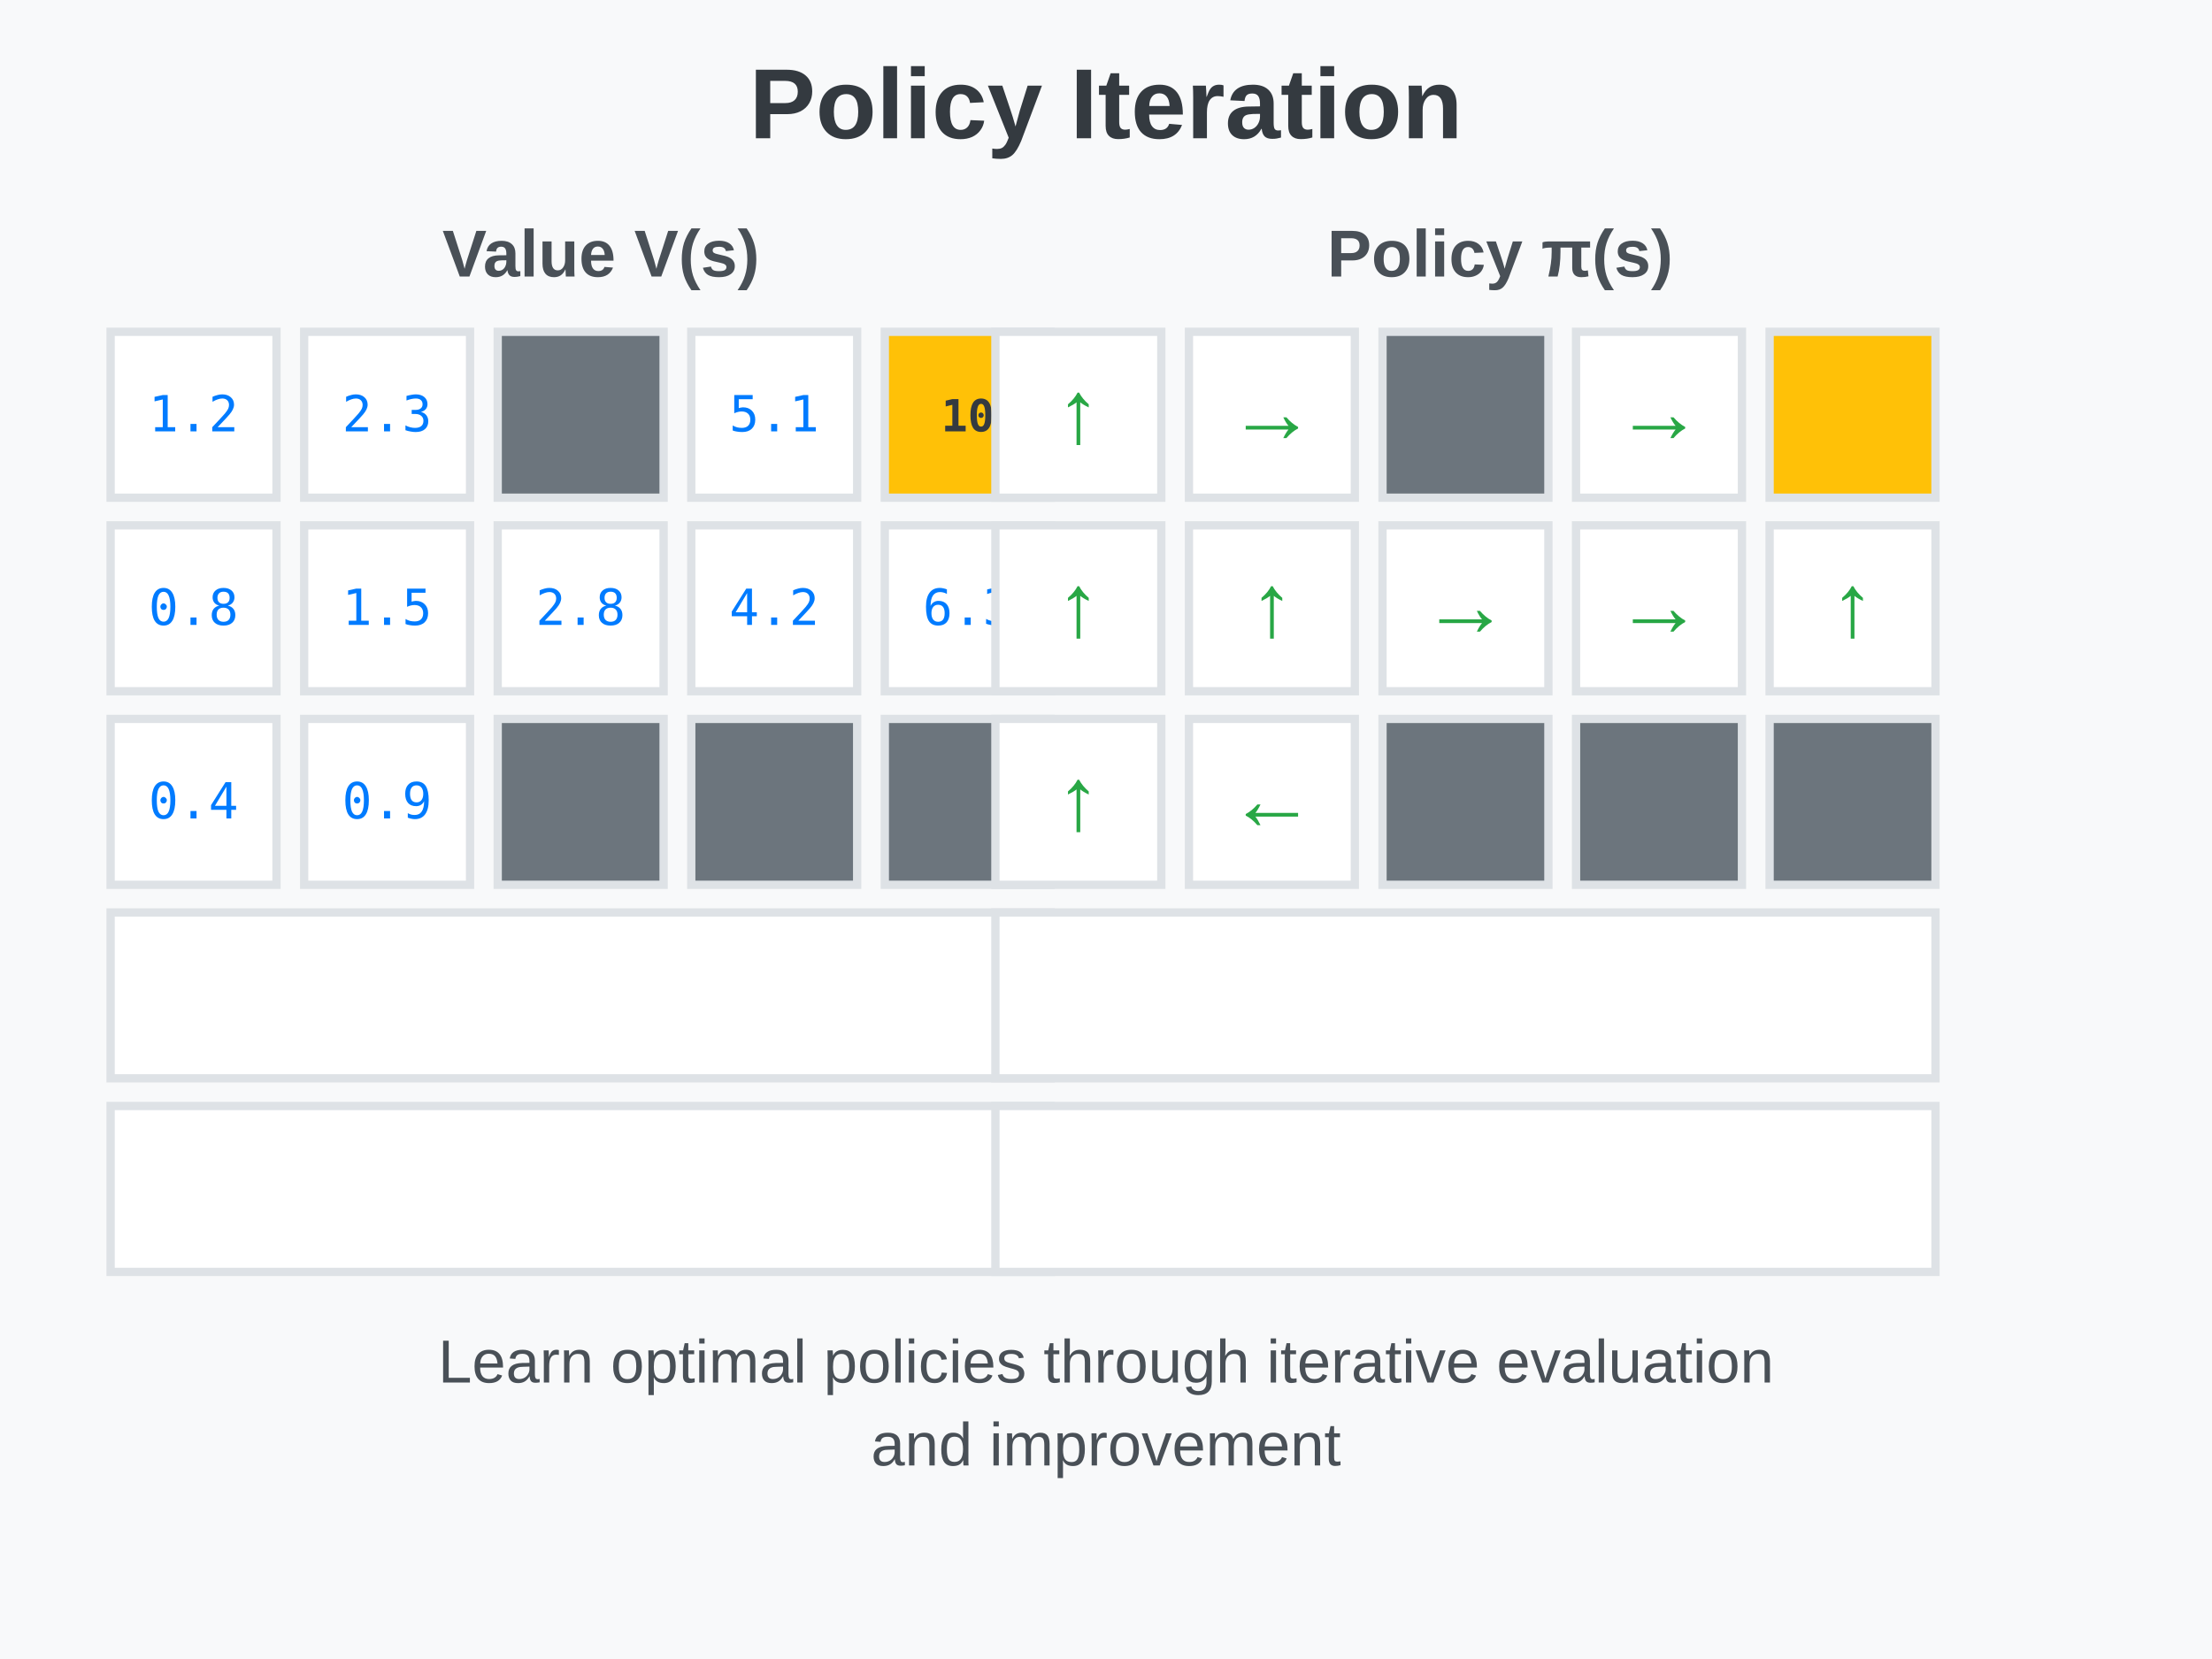
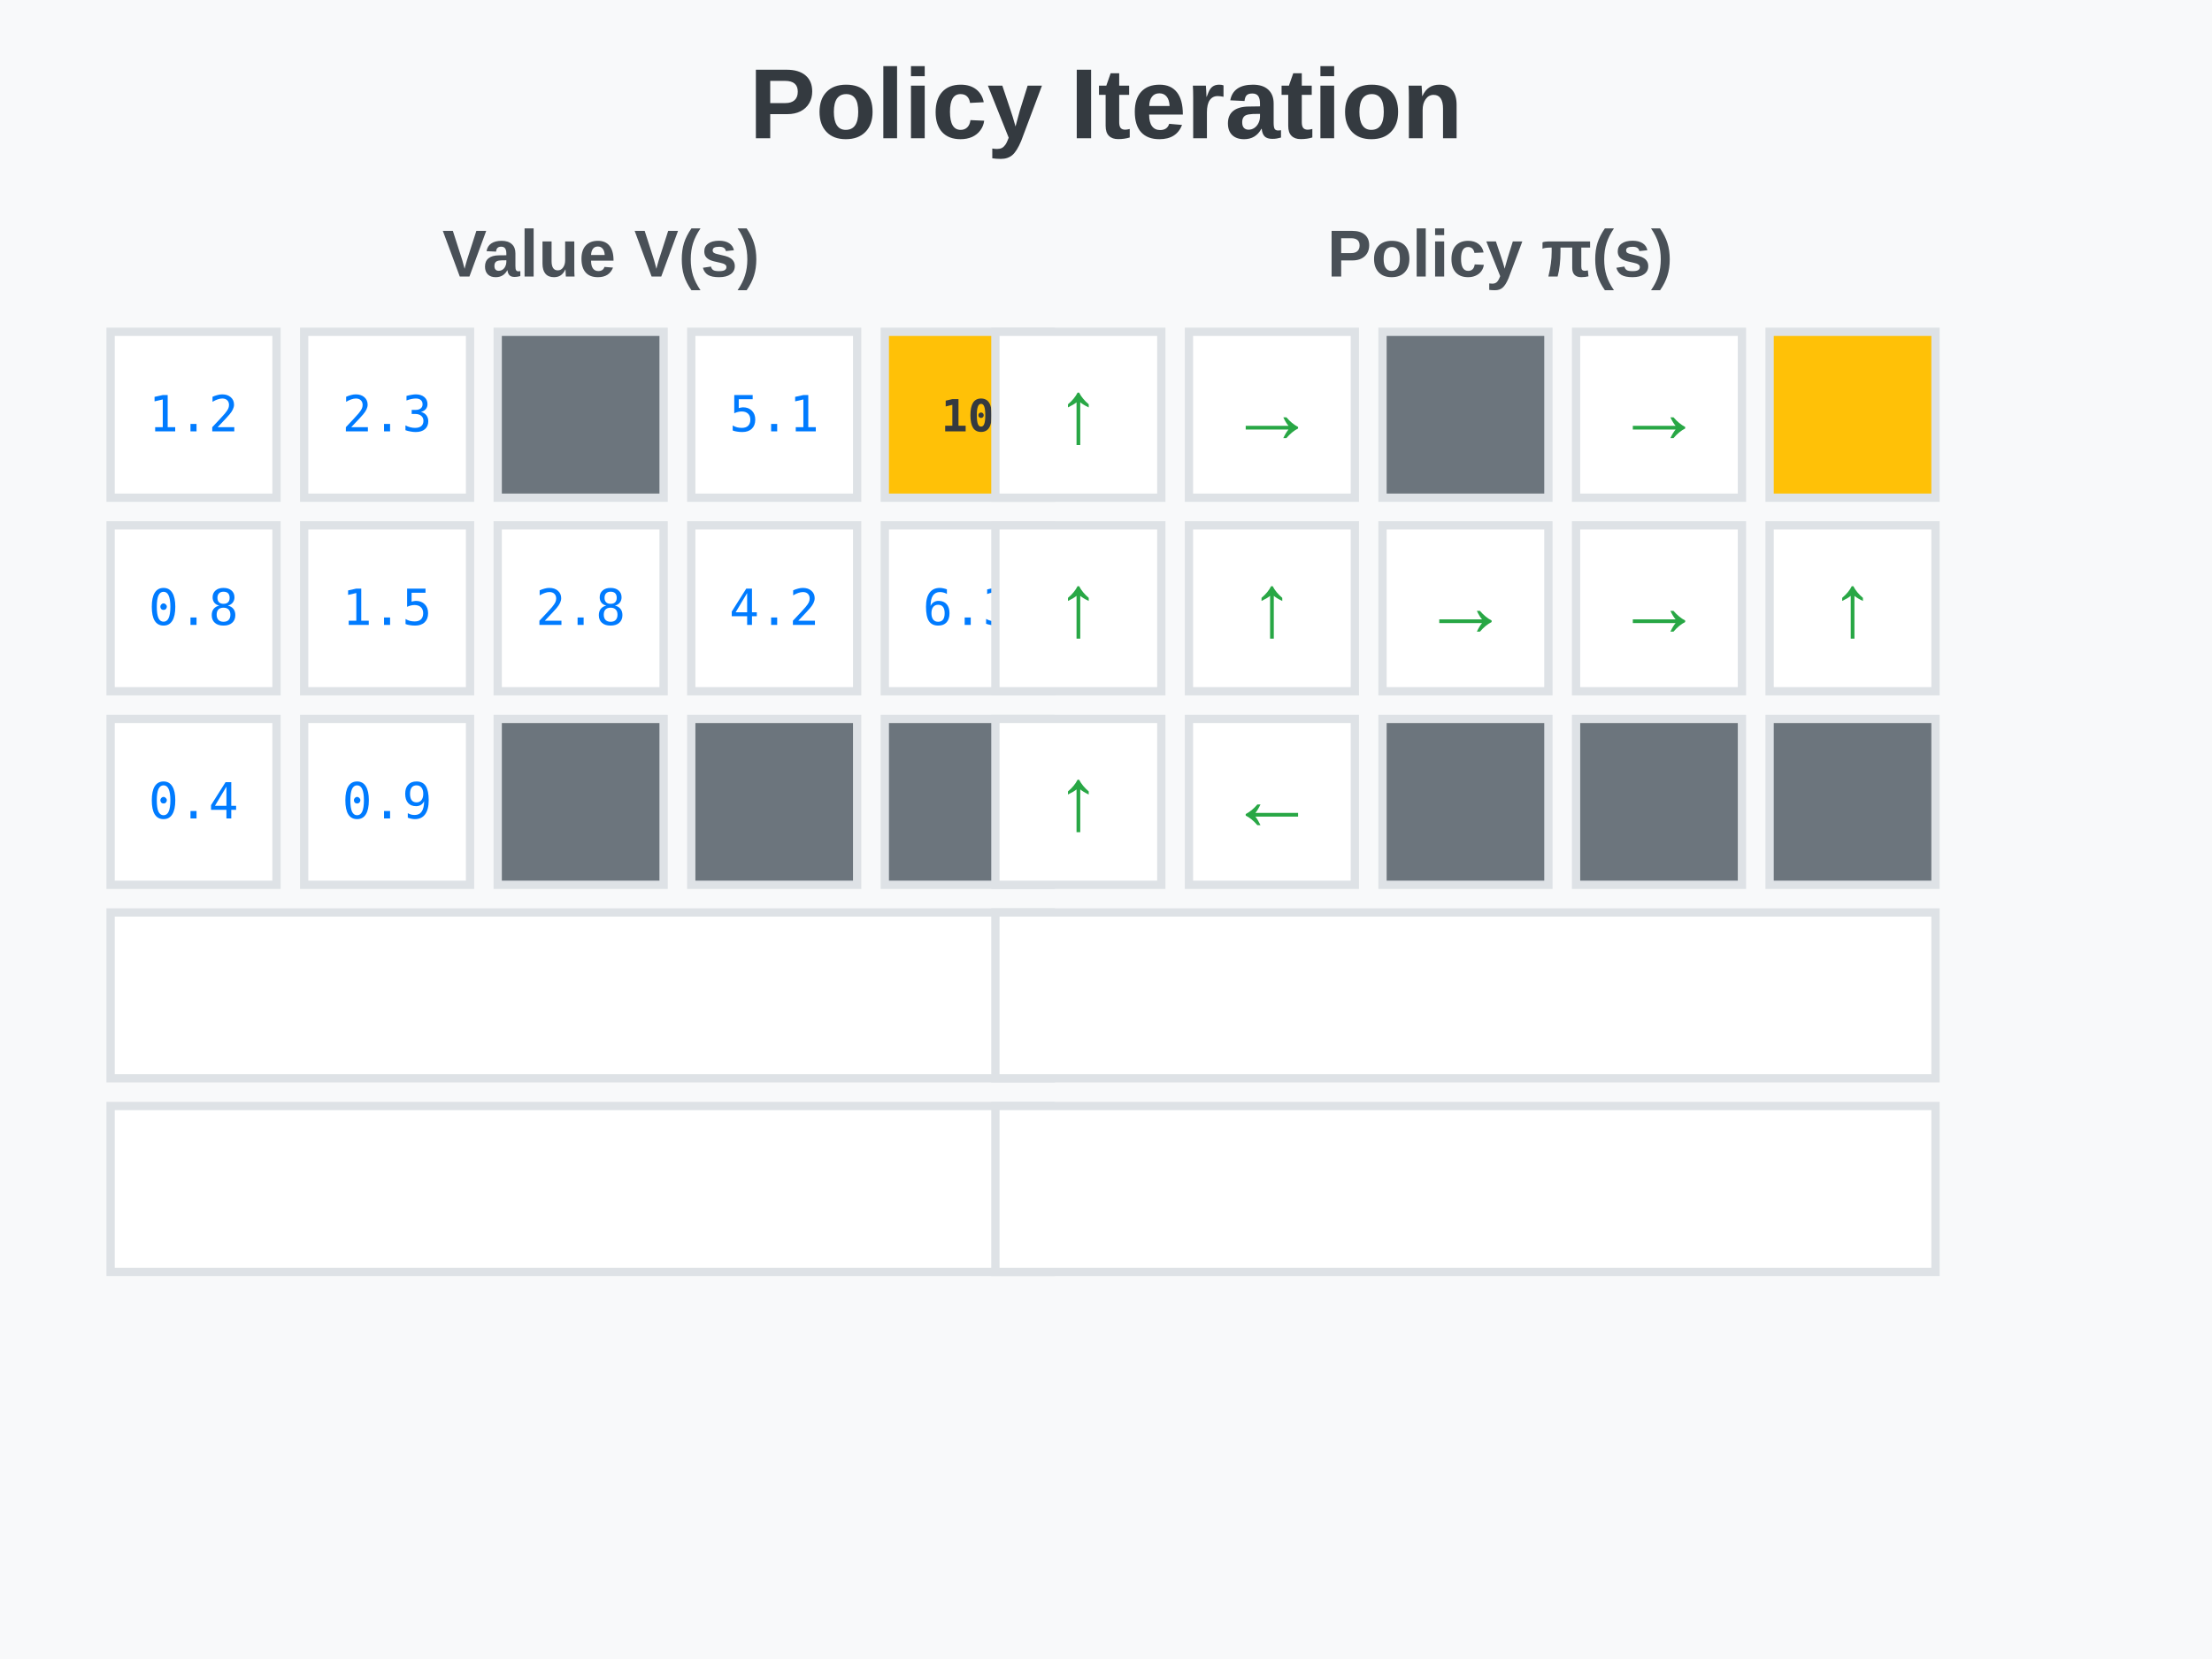
<svg xmlns="http://www.w3.org/2000/svg" viewBox="0 0 400 300">
  <rect width="400" height="300" fill="#f8f9fa" />
  <text x="200" y="25" font-family="Arial, sans-serif" font-size="18" font-weight="bold" text-anchor="middle" fill="#343a40">Policy Iteration</text>
  <text x="80" y="50" font-family="Arial, sans-serif" font-size="12" font-weight="600" text-anchor="start" fill="#495057">Value V(s)</text>
  <text x="240" y="50" font-family="Arial, sans-serif" font-size="12" font-weight="600" text-anchor="start" fill="#495057">Policy π(s)</text>
  <g transform="translate(20, 60)">
    <rect x="0" y="0" width="30" height="30" fill="#ffffff" stroke="#dee2e6" stroke-width="1.5" />
    <text x="15" y="18" font-family="monospace" font-size="9" text-anchor="middle" fill="#007bff">1.2</text>
    <rect x="35" y="0" width="30" height="30" fill="#ffffff" stroke="#dee2e6" stroke-width="1.5" />
    <text x="50" y="18" font-family="monospace" font-size="9" text-anchor="middle" fill="#007bff">2.3</text>
    <rect x="70" y="0" width="30" height="30" fill="#6c757d" stroke="#dee2e6" stroke-width="1.5" />
    <rect x="105" y="0" width="30" height="30" fill="#ffffff" stroke="#dee2e6" stroke-width="1.5" />
    <text x="120" y="18" font-family="monospace" font-size="9" text-anchor="middle" fill="#007bff">5.1</text>
    <rect x="140" y="0" width="30" height="30" fill="#ffc107" stroke="#dee2e6" stroke-width="1.5" />
    <text x="155" y="18" font-family="monospace" font-size="8" font-weight="bold" text-anchor="middle" fill="#343a40">10</text>
    <rect x="0" y="35" width="30" height="30" fill="#ffffff" stroke="#dee2e6" stroke-width="1.5" />
    <text x="15" y="53" font-family="monospace" font-size="9" text-anchor="middle" fill="#007bff">0.8</text>
    <rect x="35" y="35" width="30" height="30" fill="#ffffff" stroke="#dee2e6" stroke-width="1.5" />
    <text x="50" y="53" font-family="monospace" font-size="9" text-anchor="middle" fill="#007bff">1.5</text>
    <rect x="70" y="35" width="30" height="30" fill="#ffffff" stroke="#dee2e6" stroke-width="1.5" />
    <text x="85" y="53" font-family="monospace" font-size="9" text-anchor="middle" fill="#007bff">2.8</text>
    <rect x="105" y="35" width="30" height="30" fill="#ffffff" stroke="#dee2e6" stroke-width="1.5" />
    <text x="120" y="53" font-family="monospace" font-size="9" text-anchor="middle" fill="#007bff">4.2</text>
    <rect x="140" y="35" width="30" height="30" fill="#ffffff" stroke="#dee2e6" stroke-width="1.5" />
    <text x="155" y="53" font-family="monospace" font-size="9" text-anchor="middle" fill="#007bff">6.3</text>
    <rect x="0" y="70" width="30" height="30" fill="#ffffff" stroke="#dee2e6" stroke-width="1.5" />
    <text x="15" y="88" font-family="monospace" font-size="9" text-anchor="middle" fill="#007bff">0.4</text>
    <rect x="35" y="70" width="30" height="30" fill="#ffffff" stroke="#dee2e6" stroke-width="1.5" />
    <text x="50" y="88" font-family="monospace" font-size="9" text-anchor="middle" fill="#007bff">0.9</text>
    <rect x="70" y="70" width="30" height="30" fill="#6c757d" stroke="#dee2e6" stroke-width="1.5" />
    <rect x="105" y="70" width="30" height="30" fill="#6c757d" stroke="#dee2e6" stroke-width="1.5" />
    <rect x="140" y="70" width="30" height="30" fill="#6c757d" stroke="#dee2e6" stroke-width="1.5" />
    <rect x="0" y="105" width="170" height="30" fill="#ffffff" stroke="#dee2e6" stroke-width="1.5" />
    <rect x="0" y="140" width="170" height="30" fill="#ffffff" stroke="#dee2e6" stroke-width="1.5" />
  </g>
  <g transform="translate(180, 60)">
    <rect x="0" y="0" width="30" height="30" fill="#ffffff" stroke="#dee2e6" stroke-width="1.5" />
    <text x="15" y="20" font-family="Arial, sans-serif" font-size="16" font-weight="bold" text-anchor="middle" fill="#28a745">↑</text>
    <rect x="35" y="0" width="30" height="30" fill="#ffffff" stroke="#dee2e6" stroke-width="1.5" />
    <text x="50" y="20" font-family="Arial, sans-serif" font-size="16" font-weight="bold" text-anchor="middle" fill="#28a745">→</text>
    <rect x="70" y="0" width="30" height="30" fill="#6c757d" stroke="#dee2e6" stroke-width="1.5" />
    <rect x="105" y="0" width="30" height="30" fill="#ffffff" stroke="#dee2e6" stroke-width="1.5" />
    <text x="120" y="20" font-family="Arial, sans-serif" font-size="16" font-weight="bold" text-anchor="middle" fill="#28a745">→</text>
    <rect x="140" y="0" width="30" height="30" fill="#ffc107" stroke="#dee2e6" stroke-width="1.5" />
    <rect x="0" y="35" width="30" height="30" fill="#ffffff" stroke="#dee2e6" stroke-width="1.5" />
    <text x="15" y="55" font-family="Arial, sans-serif" font-size="16" font-weight="bold" text-anchor="middle" fill="#28a745">↑</text>
    <rect x="35" y="35" width="30" height="30" fill="#ffffff" stroke="#dee2e6" stroke-width="1.5" />
    <text x="50" y="55" font-family="Arial, sans-serif" font-size="16" font-weight="bold" text-anchor="middle" fill="#28a745">↑</text>
    <rect x="70" y="35" width="30" height="30" fill="#ffffff" stroke="#dee2e6" stroke-width="1.5" />
    <text x="85" y="55" font-family="Arial, sans-serif" font-size="16" font-weight="bold" text-anchor="middle" fill="#28a745">→</text>
    <rect x="105" y="35" width="30" height="30" fill="#ffffff" stroke="#dee2e6" stroke-width="1.5" />
    <text x="120" y="55" font-family="Arial, sans-serif" font-size="16" font-weight="bold" text-anchor="middle" fill="#28a745">→</text>
    <rect x="140" y="35" width="30" height="30" fill="#ffffff" stroke="#dee2e6" stroke-width="1.5" />
    <text x="155" y="55" font-family="Arial, sans-serif" font-size="16" font-weight="bold" text-anchor="middle" fill="#28a745">↑</text>
    <rect x="0" y="70" width="30" height="30" fill="#ffffff" stroke="#dee2e6" stroke-width="1.5" />
    <text x="15" y="90" font-family="Arial, sans-serif" font-size="16" font-weight="bold" text-anchor="middle" fill="#28a745">↑</text>
    <rect x="35" y="70" width="30" height="30" fill="#ffffff" stroke="#dee2e6" stroke-width="1.5" />
    <text x="50" y="90" font-family="Arial, sans-serif" font-size="16" font-weight="bold" text-anchor="middle" fill="#28a745">←</text>
    <rect x="70" y="70" width="30" height="30" fill="#6c757d" stroke="#dee2e6" stroke-width="1.5" />
    <rect x="105" y="70" width="30" height="30" fill="#6c757d" stroke="#dee2e6" stroke-width="1.5" />
    <rect x="140" y="70" width="30" height="30" fill="#6c757d" stroke="#dee2e6" stroke-width="1.5" />
    <rect x="0" y="105" width="170" height="30" fill="#ffffff" stroke="#dee2e6" stroke-width="1.5" />
    <rect x="0" y="140" width="170" height="30" fill="#ffffff" stroke="#dee2e6" stroke-width="1.5" />
  </g>
-   <text x="200" y="250" font-family="Arial, sans-serif" font-size="11" text-anchor="middle" fill="#495057">Learn optimal policies through iterative evaluation</text>
-   <text x="200" y="265" font-family="Arial, sans-serif" font-size="11" text-anchor="middle" fill="#495057">and improvement</text>
</svg>
